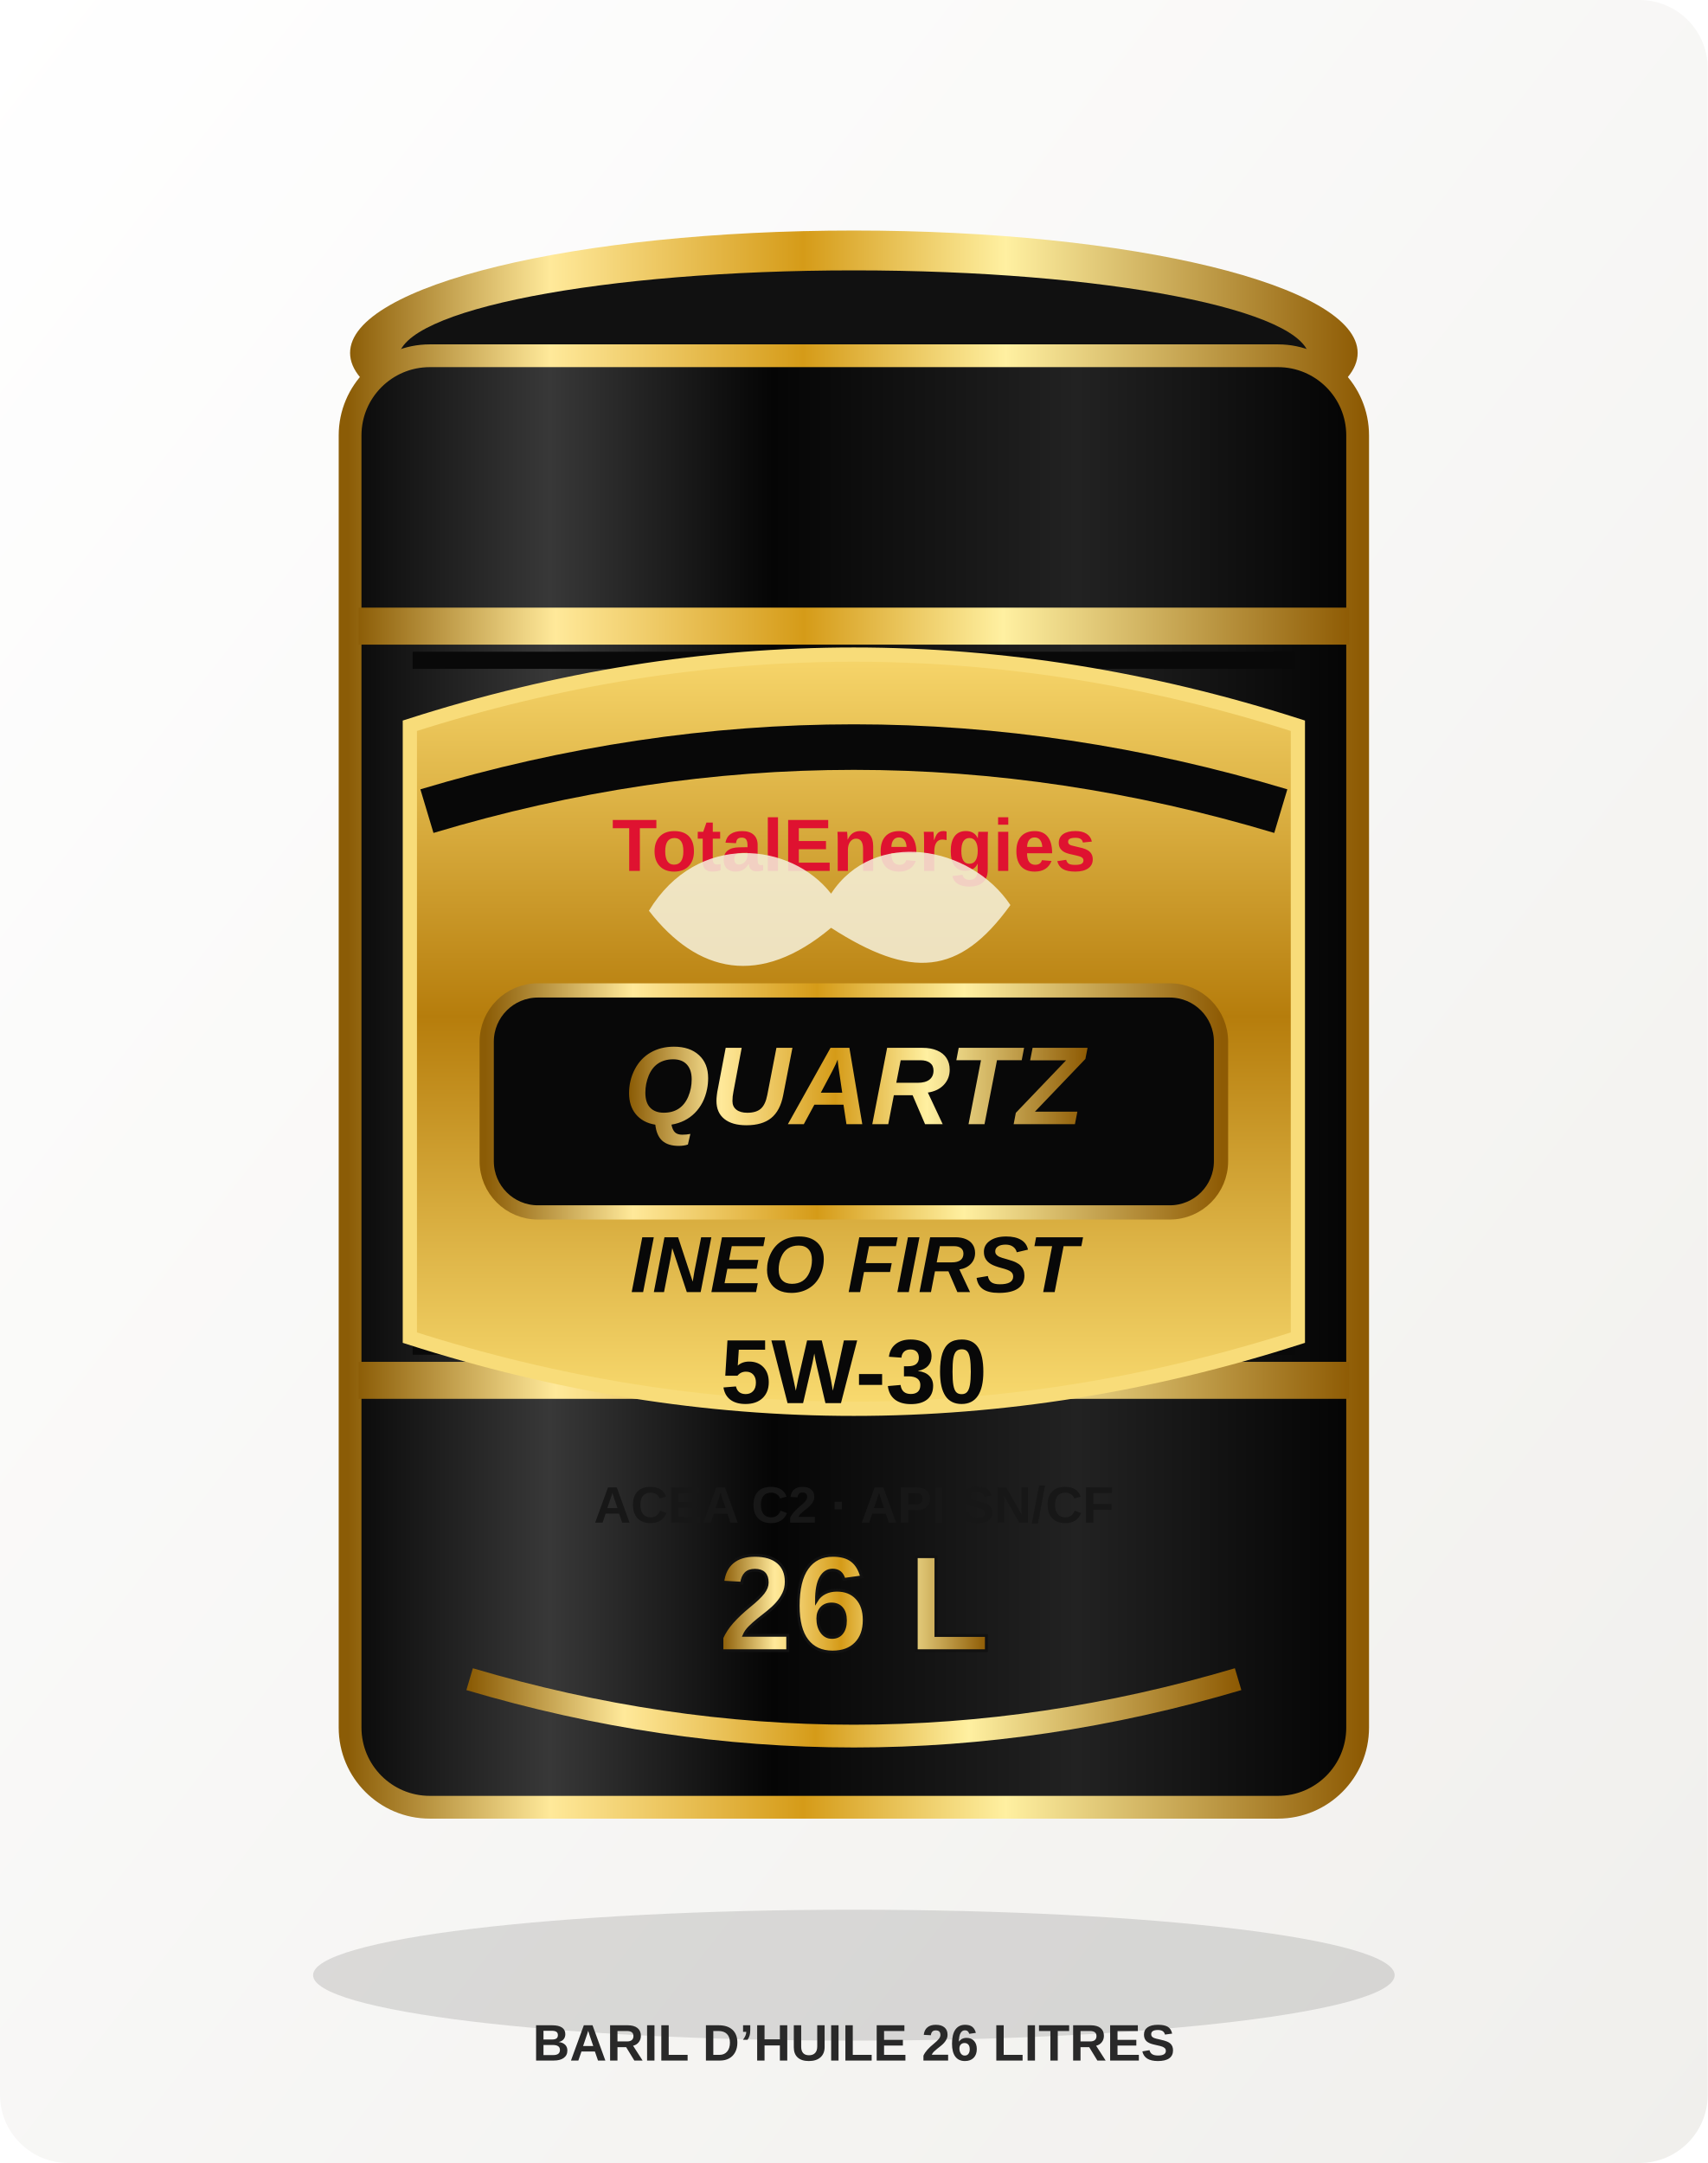
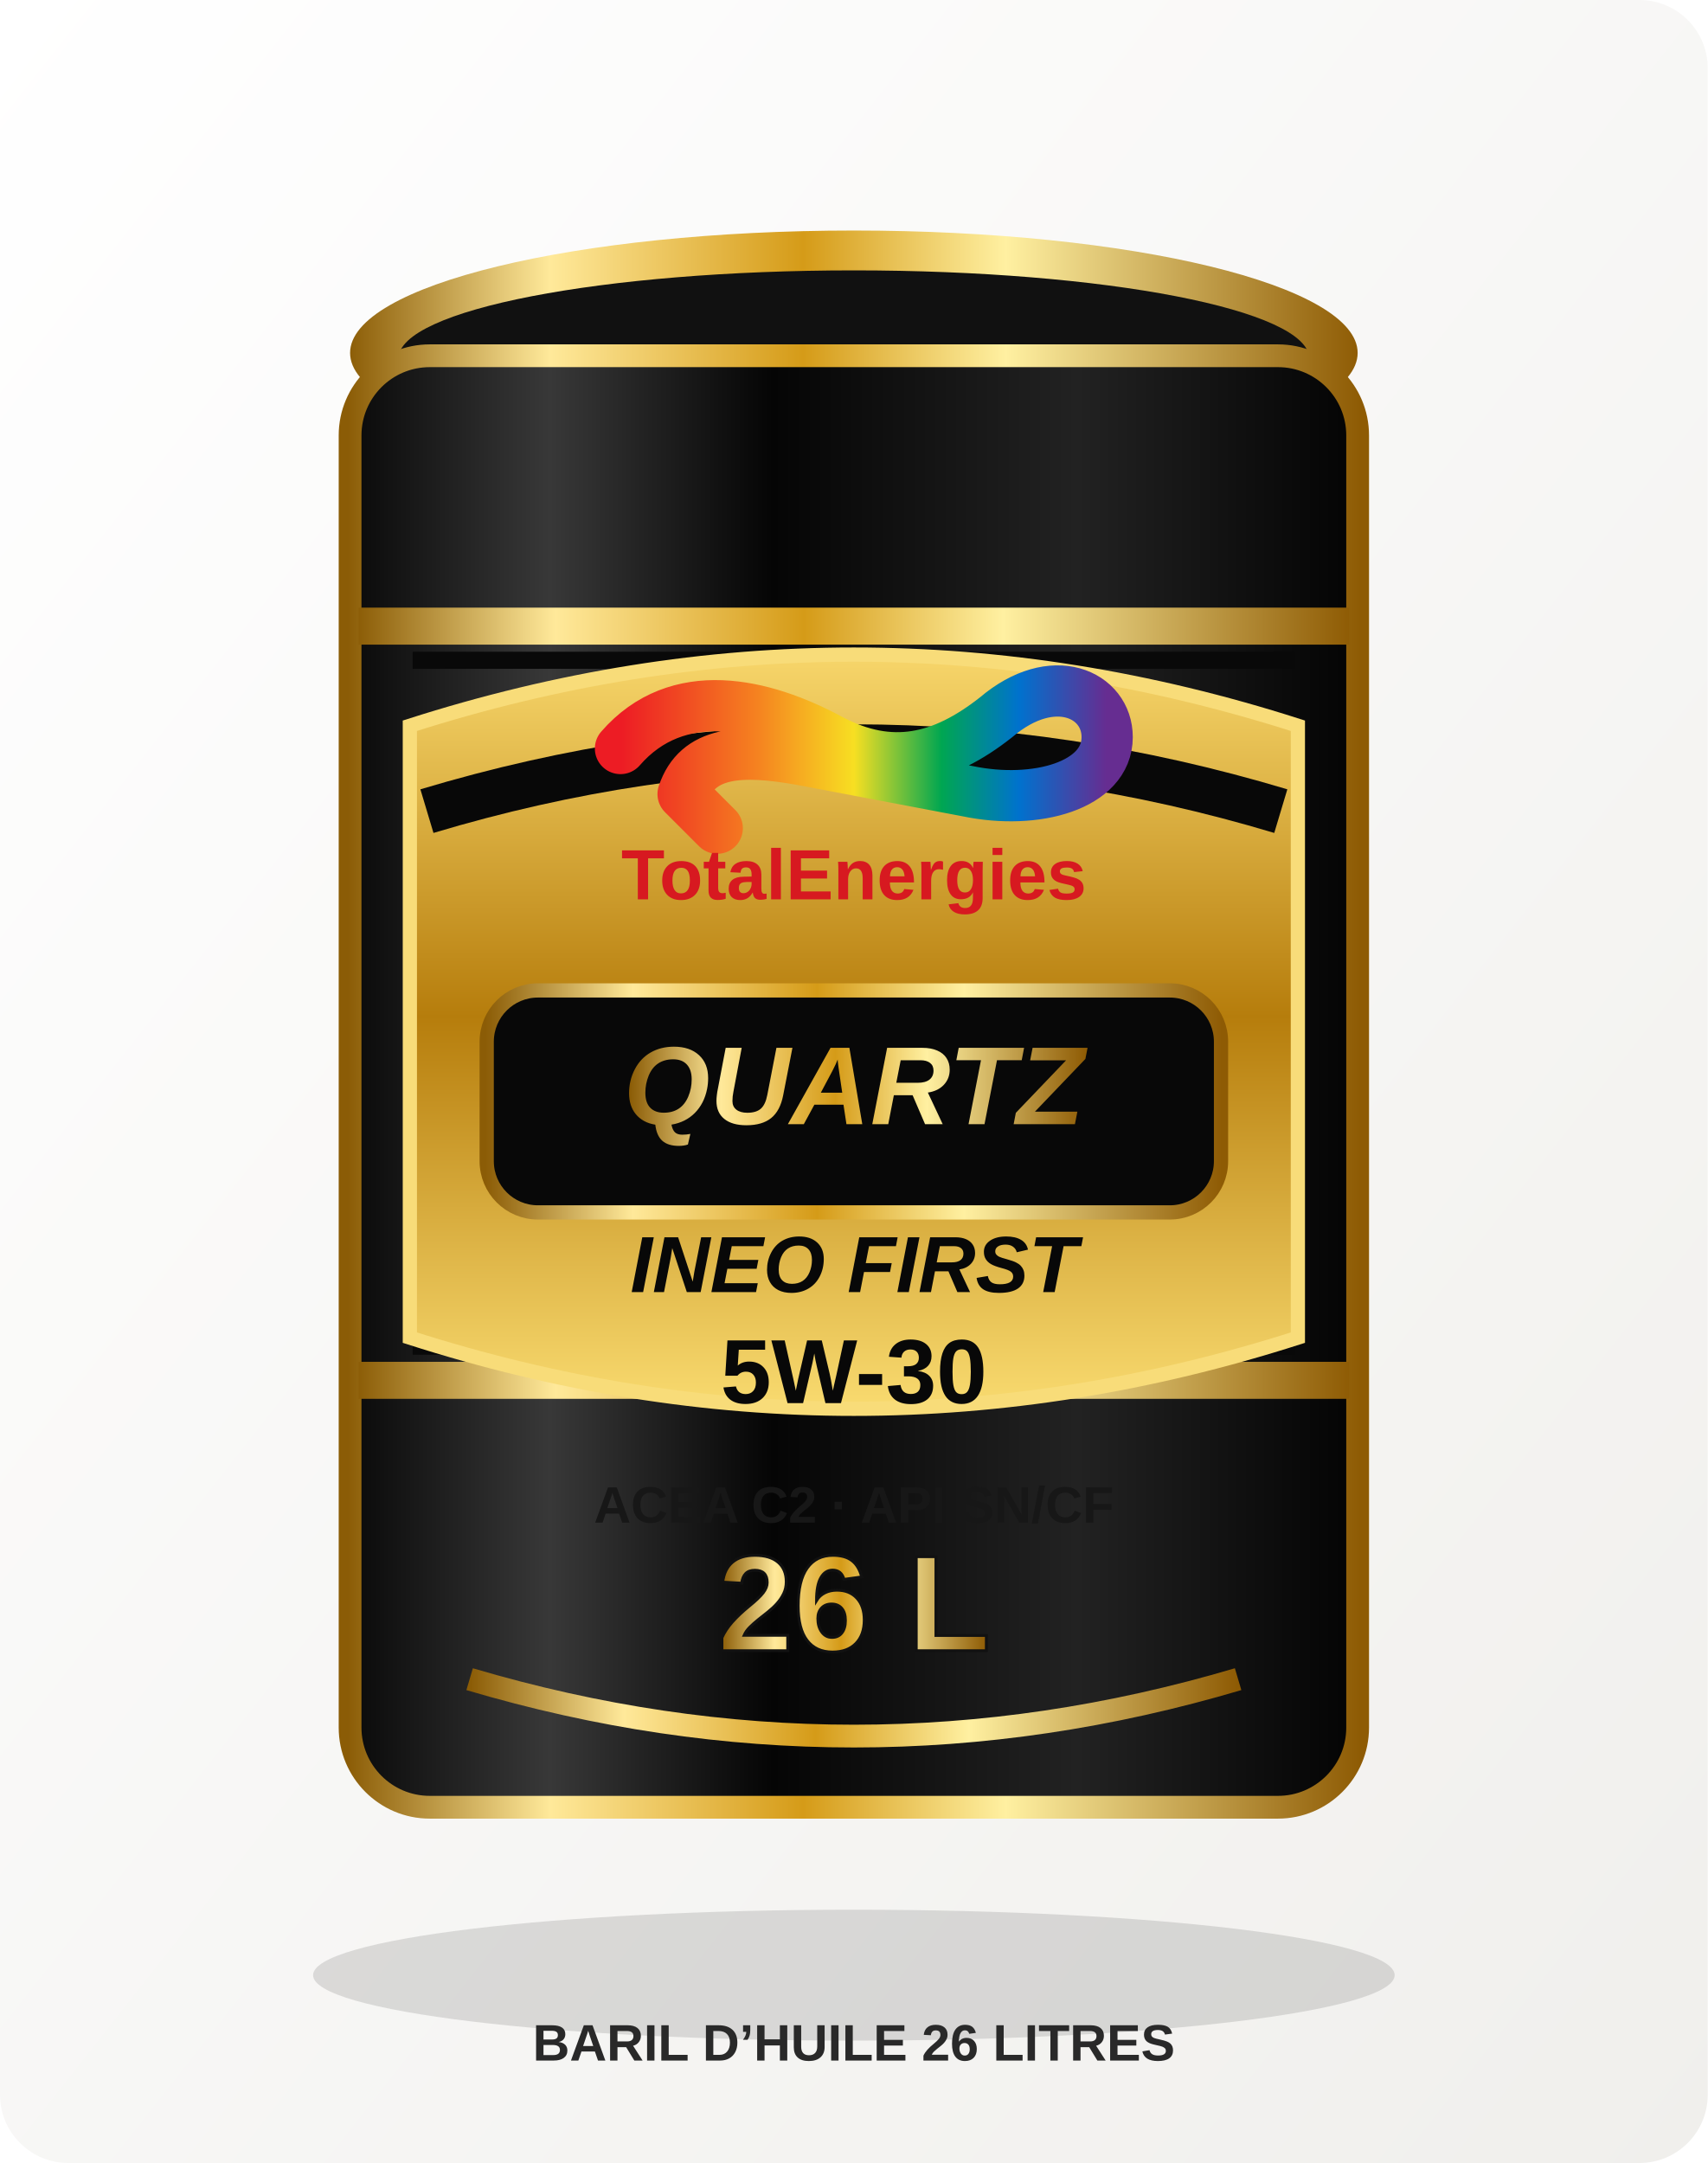
<svg xmlns="http://www.w3.org/2000/svg" viewBox="0 0 600 760" role="img" aria-label="Baril d’huile 26 litres">
  <defs>
    <linearGradient id="bg" x1="0" y1="0" x2="1" y2="1">
      <stop stop-color="#fff" />
      <stop offset="1" stop-color="#f0efec" />
    </linearGradient>
    <linearGradient id="black" x1="0" y1="0" x2="1" y2="0">
      <stop stop-color="#090909" />
      <stop offset=".2" stop-color="#383838" />
      <stop offset=".42" stop-color="#050505" />
      <stop offset=".72" stop-color="#222" />
      <stop offset="1" stop-color="#030303" />
    </linearGradient>
    <linearGradient id="gold" x1="0" y1="0" x2="1" y2="0">
      <stop stop-color="#8b5c06" />
      <stop offset=".2" stop-color="#ffe99a" />
      <stop offset=".45" stop-color="#d59b18" />
      <stop offset=".65" stop-color="#fff0a1" />
      <stop offset="1" stop-color="#8e5b04" />
    </linearGradient>
    <linearGradient id="label" x1="0" y1="0" x2="0" y2="1">
      <stop stop-color="#f7d66b" />
      <stop offset=".48" stop-color="#b67d0c" />
      <stop offset="1" stop-color="#f9db70" />
    </linearGradient>
  </defs>
  <rect width="600" height="760" rx="24" fill="url(#bg)" />
  <ellipse cx="300" cy="694" rx="190" ry="23" fill="#000" opacity=".12" />
  <ellipse cx="300" cy="124" rx="177" ry="43" fill="url(#gold)" />
  <ellipse cx="300" cy="126" rx="160" ry="31" fill="#111" />
  <rect x="123" y="125" width="354" height="510" rx="28" fill="url(#black)" stroke="url(#gold)" stroke-width="8" />
  <path d="M126 220 H474 M126 485 H474" stroke="url(#gold)" stroke-width="13" />
  <path d="M145 232 H455 M145 473 H455" stroke="#090909" stroke-width="6" />
  <path d="M144 255 Q300 205 456 255 L456 470 Q300 520 144 470 Z" fill="url(#label)" stroke="#f8dc79" stroke-width="5" />
  <path d="M150 285 Q300 240 450 285" fill="none" stroke="#080808" stroke-width="16" />
-   <text x="300" y="306" font-family="Arial,sans-serif" font-size="26" font-weight="800" text-anchor="middle" fill="#df1230">TotalEnergies</text>
-   <path d="M228 320 C245 292 278 296 292 314 C307 291 341 297 355 318 C337 343 320 344 292 326 C267 347 245 342 228 320Z" fill="#f6f1dc" opacity=".85" />
+   <defs>
+     <linearGradient id="brandRainbow" x1="0" y1="0" x2="1" y2="0">
+       <stop stop-color="#ed1c24" />
+       <stop offset=".28" stop-color="#f58220" />
+       <stop offset=".48" stop-color="#f7df22" />
+       <stop offset=".66" stop-color="#00a651" />
+       <stop offset=".82" stop-color="#0072ce" />
+       <stop offset="1" stop-color="#662d91" />
+     </linearGradient>
+   </defs>
+   <path d="M218 263 C238 240 268 247 292 260 C313 271 331 267 350 252 C370 235 389 244 389 259 C389 276 364 283 340 278 L282 267 C260 263 245 264 240 279 L252 291" fill="none" stroke="url(#brandRainbow)" stroke-width="18" stroke-linecap="round" stroke-linejoin="round" />
+   <text x="300" y="316" font-family="Arial,sans-serif" font-size="25" font-weight="800" text-anchor="middle" fill="#d71920">TotalEnergies</text>
  <rect x="171" y="348" width="258" height="78" rx="18" fill="#080808" stroke="url(#gold)" stroke-width="5" />
  <text x="300" y="395" font-family="Arial,sans-serif" font-size="39" font-style="italic" font-weight="900" text-anchor="middle" fill="url(#gold)">QUARTZ</text>
  <text x="300" y="454" font-family="Arial,sans-serif" font-size="28" font-style="italic" font-weight="800" text-anchor="middle" fill="#080808">INEO FIRST</text>
  <text x="300" y="493" font-family="Arial,sans-serif" font-size="32" font-weight="900" text-anchor="middle" fill="#080808">5W-30</text>
  <text x="300" y="535" font-family="Arial,sans-serif" font-size="18" font-weight="700" text-anchor="middle" fill="#171717">ACEA C2 · API SN/CF</text>
  <text x="300" y="580" font-family="Arial,sans-serif" font-size="48" font-weight="900" text-anchor="middle" fill="url(#gold)" stroke="#111" stroke-width="1">26 L</text>
  <path d="M165 590 Q300 630 435 590" stroke="url(#gold)" stroke-width="8" fill="none" />
  <text x="300" y="724" font-family="Arial,sans-serif" font-size="18" font-weight="700" text-anchor="middle" fill="#292929">BARIL D’HUILE 26 LITRES</text>
</svg>
